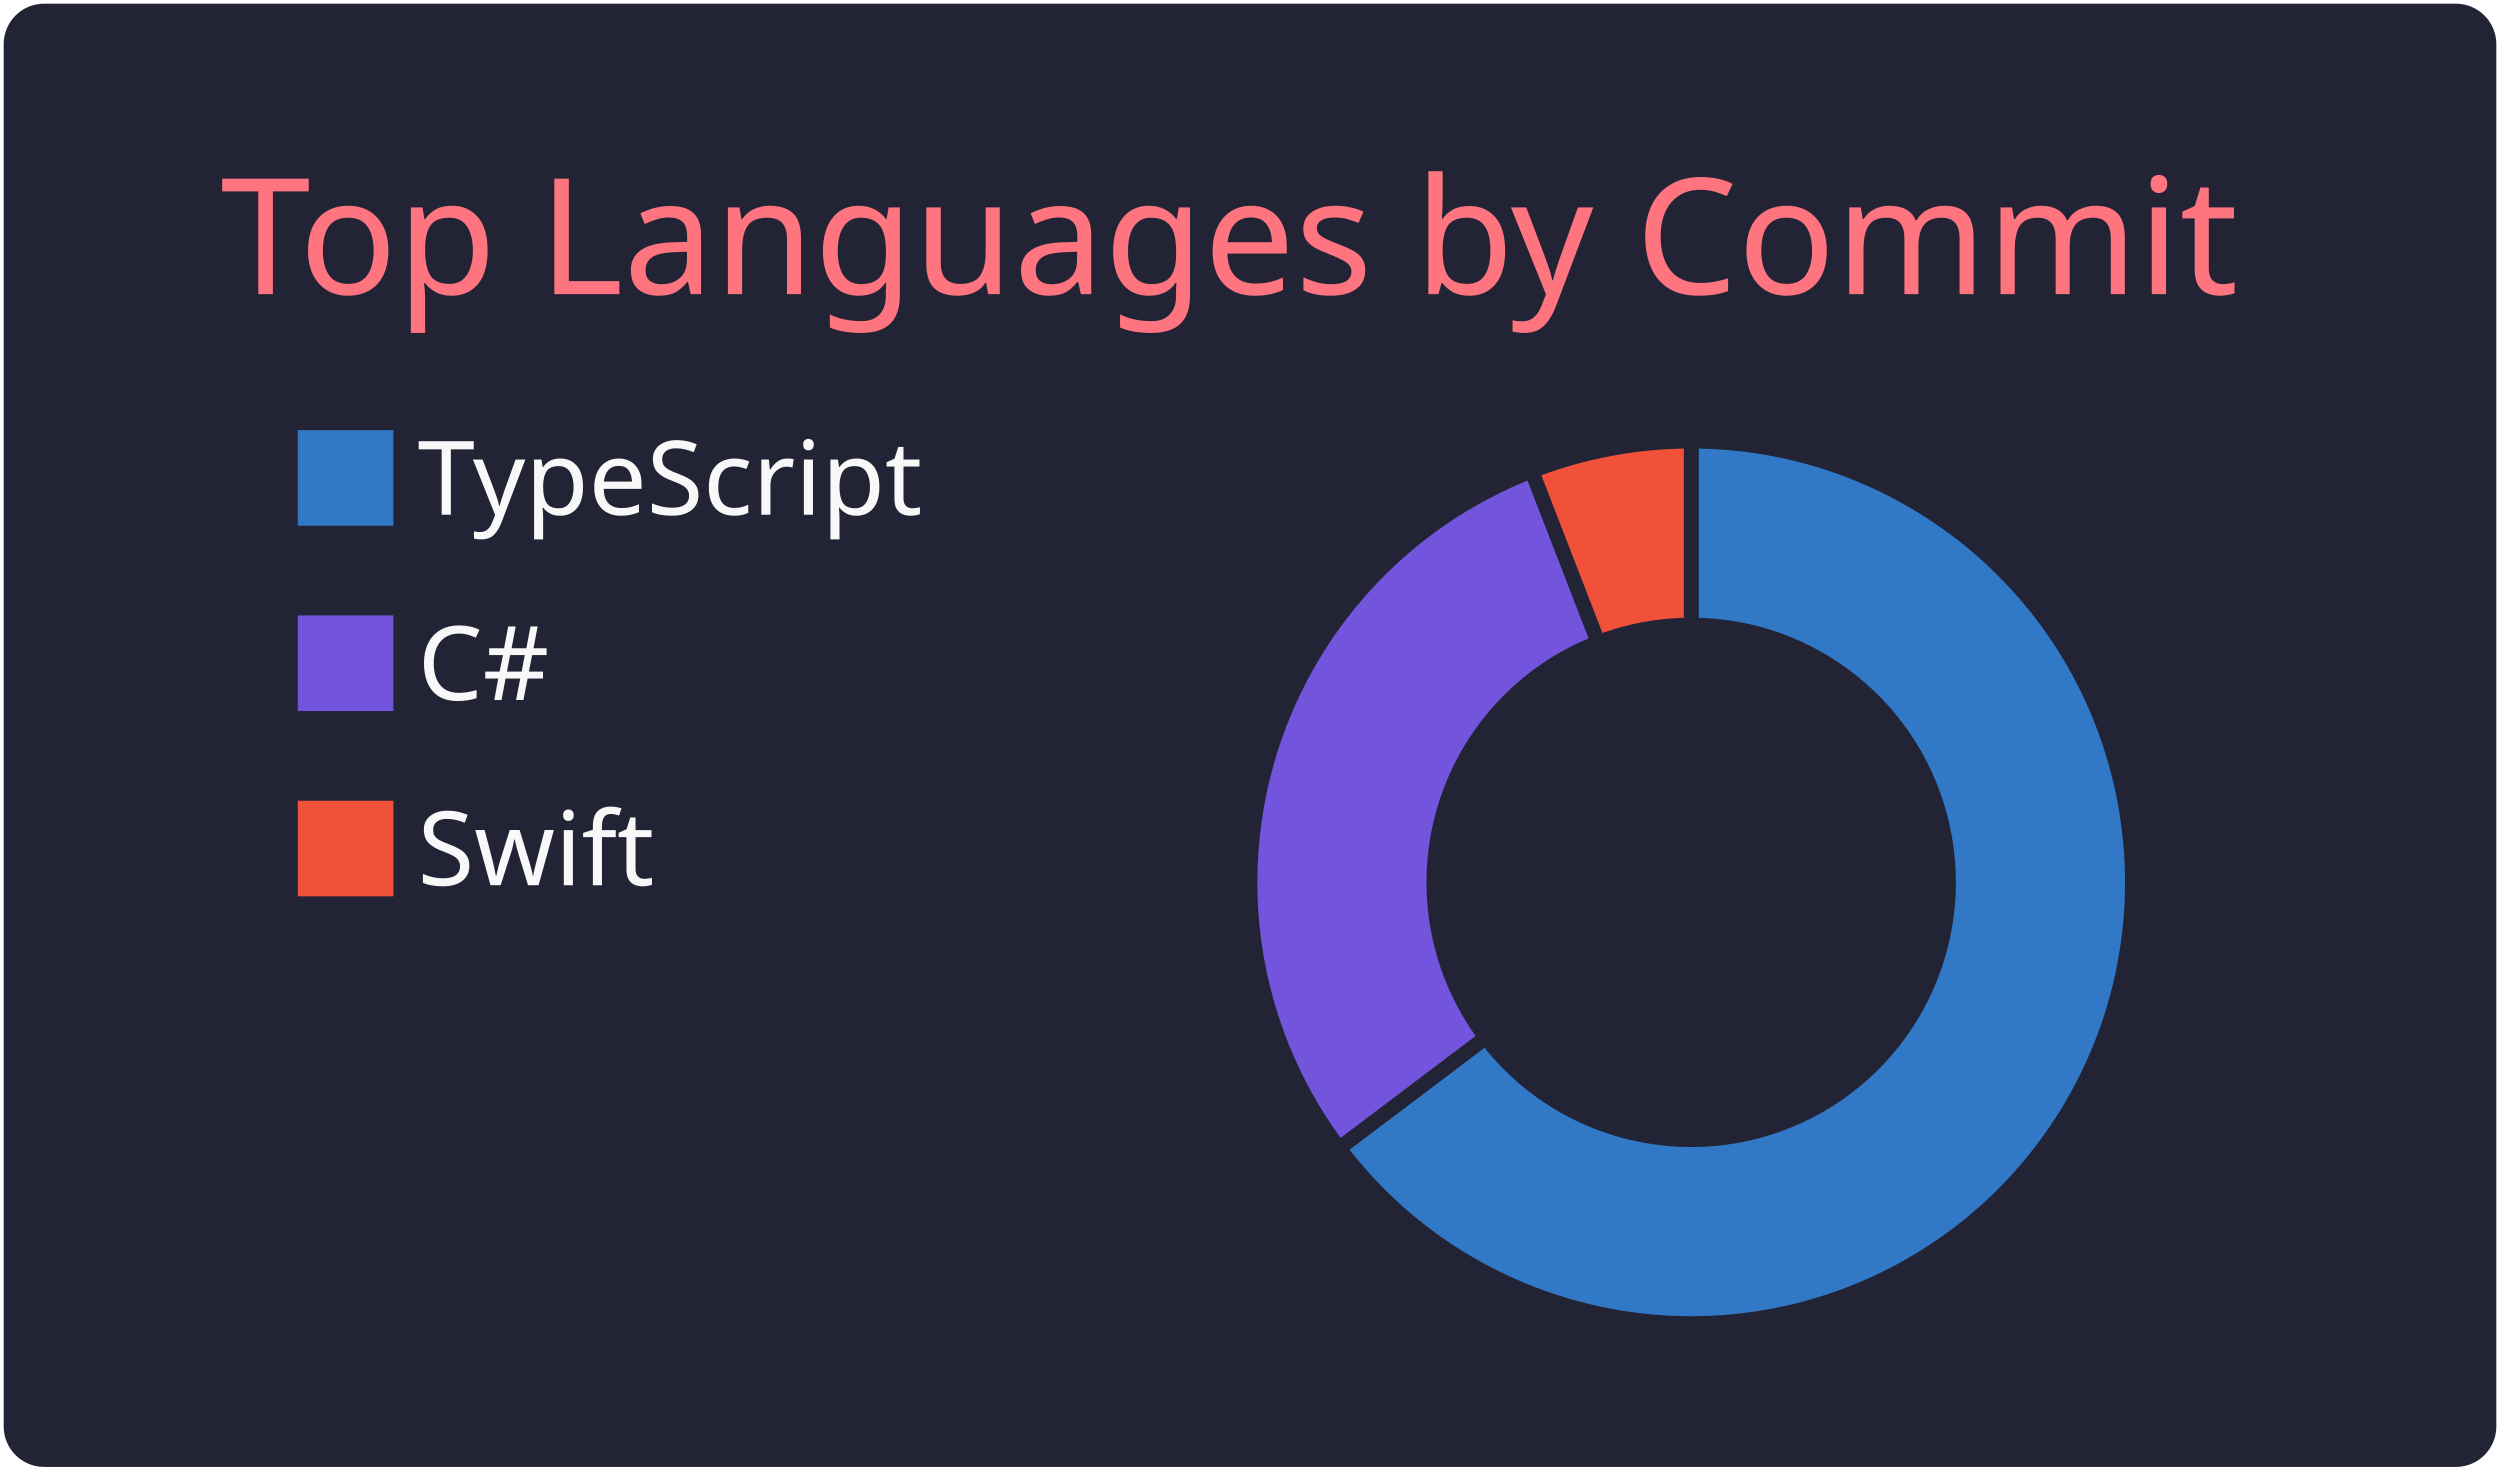
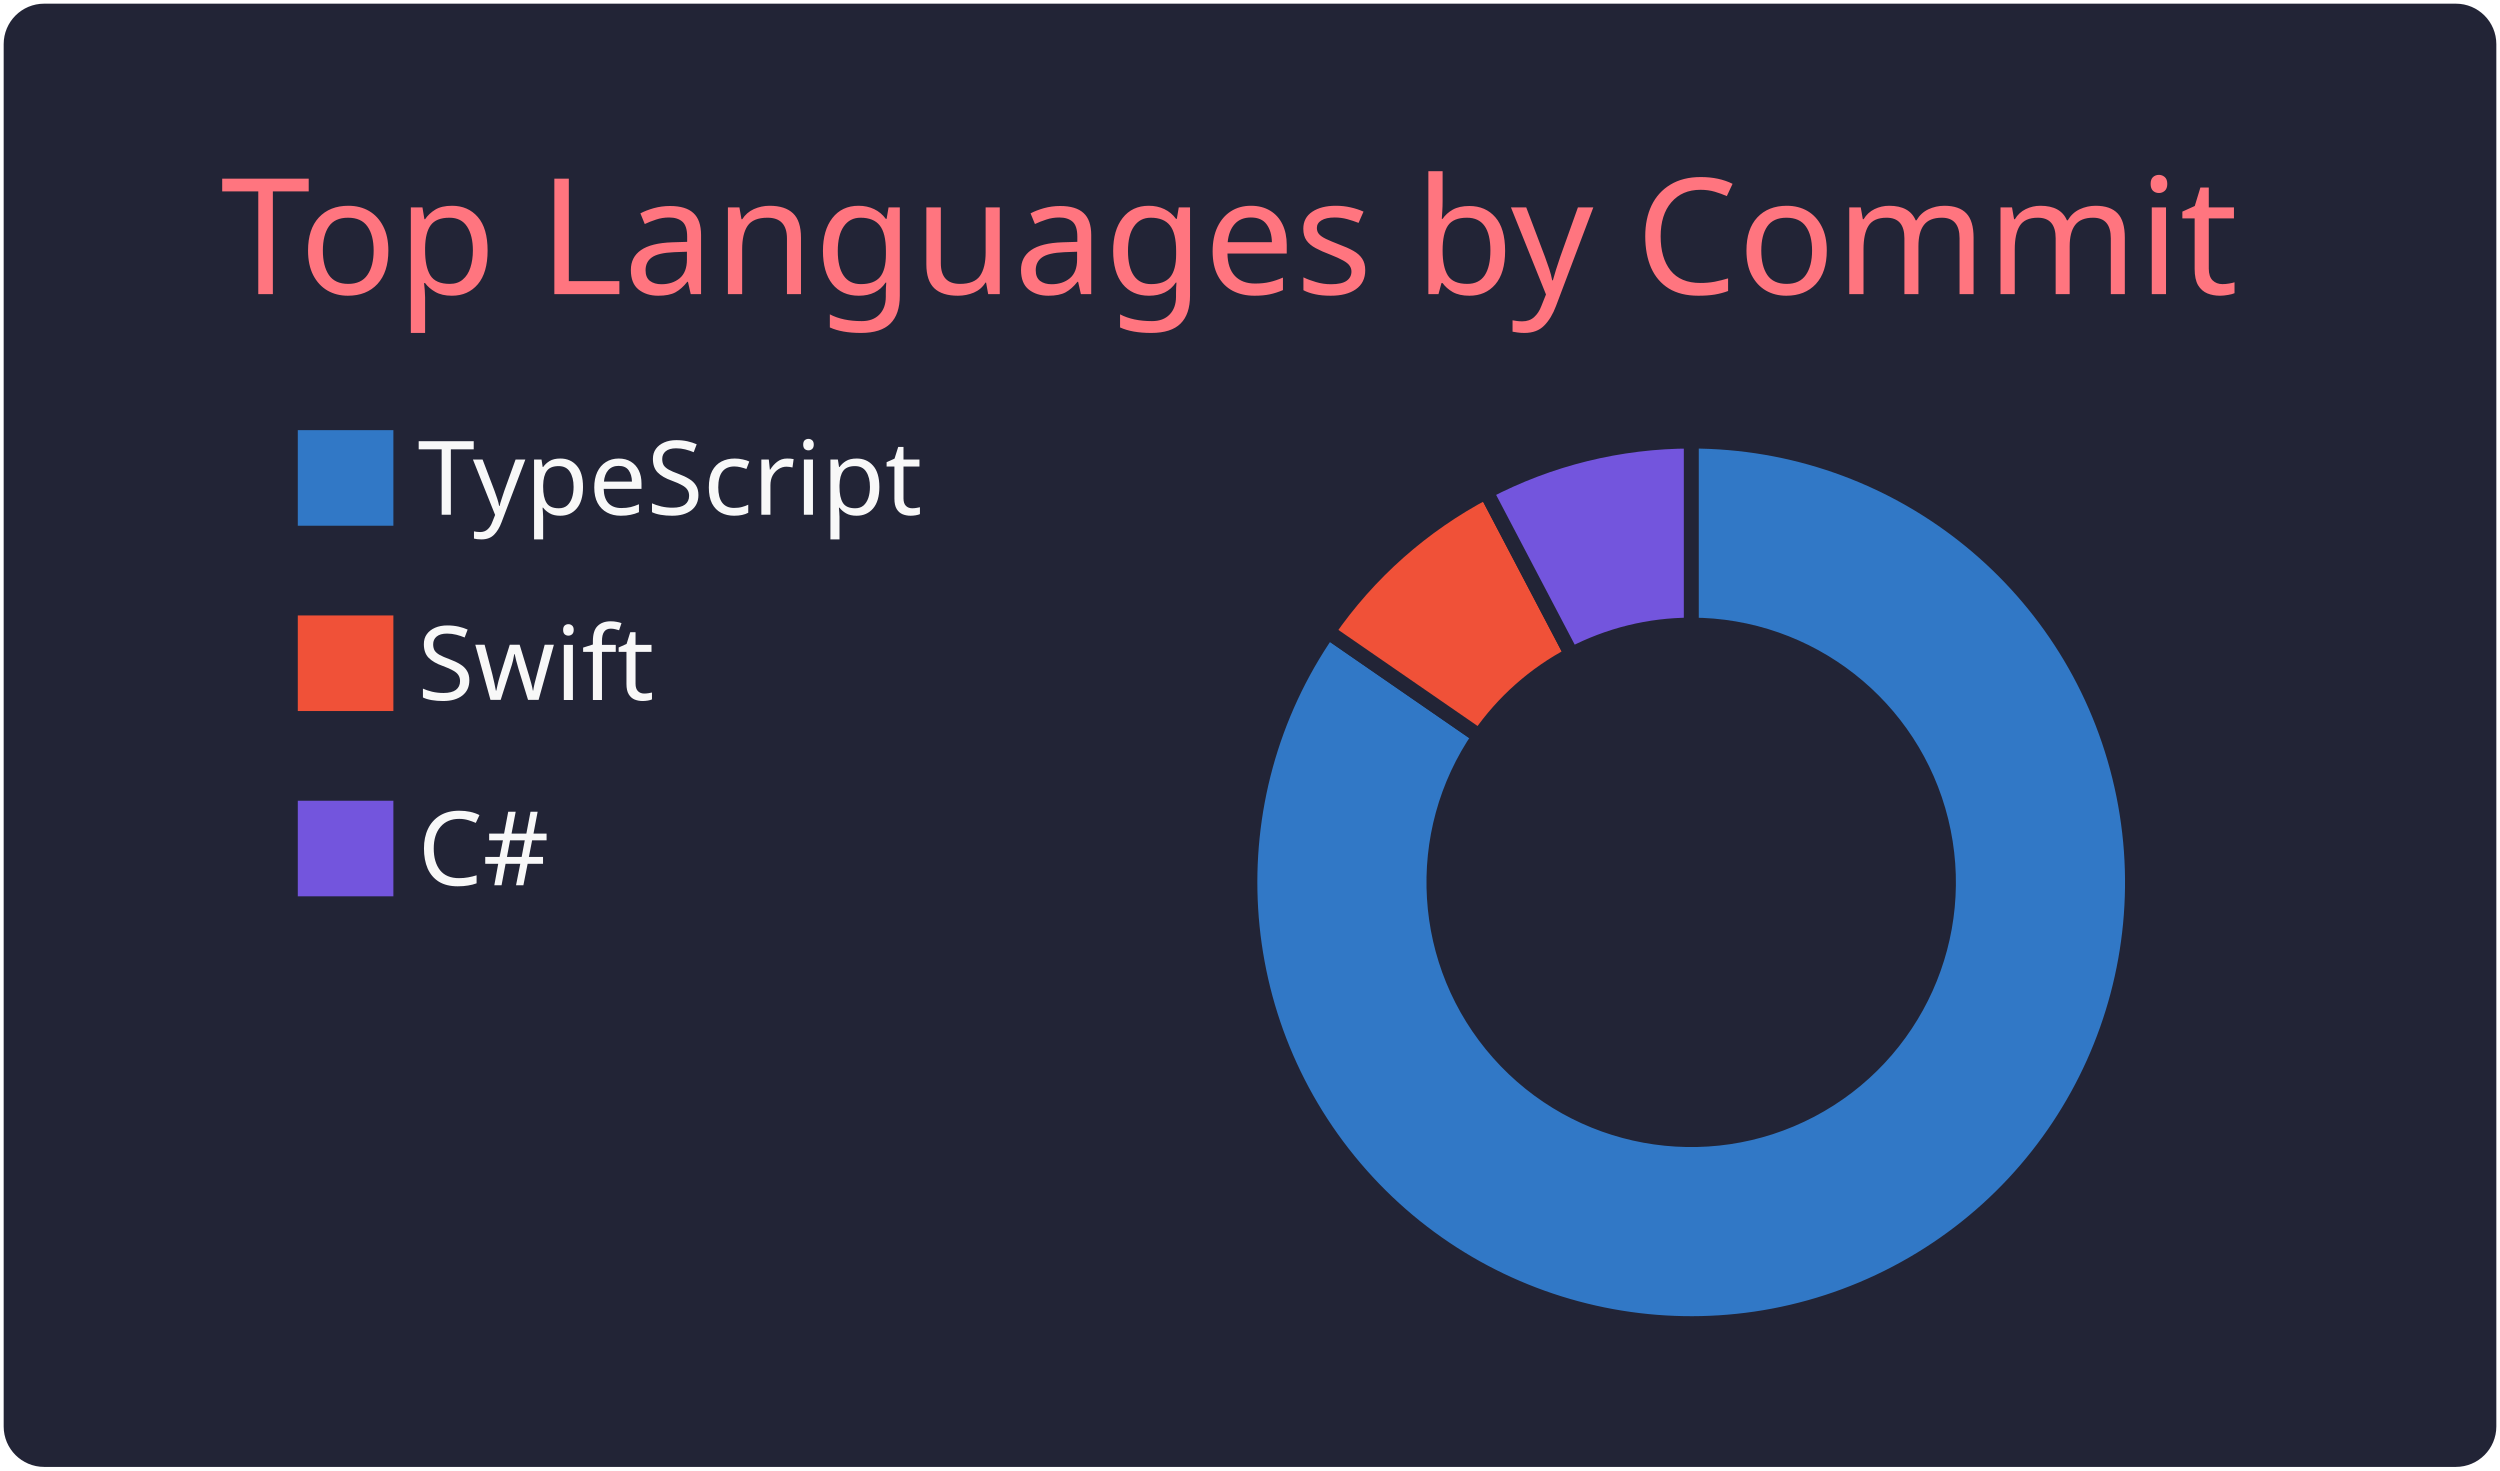
<svg xmlns="http://www.w3.org/2000/svg" width="340" height="200" viewBox="0 0 340 200">
  <style>* {
          font-family: 'Segoe UI', Ubuntu, "Helvetica Neue", Sans-Serif
        }</style>
  <g class="gpsc-root">
    <rect x="1" y="1" rx="5" ry="5" height="99%" width="99.412%" stroke="#222436" stroke-width="1" fill="#222436" stroke-opacity="1" />
    <text x="30" y="40" class="gpsc-item" style="--gpsc-i: 0; font-size: 22px; fill: #ff757f;">Top Languages by Commit</text>
    <g transform="translate(0,40)">
      <g transform="translate(40,0)">
        <rect y="18" width="14" height="14" class="gpsc-item" style="--gpsc-i: 0; stroke-width: 1px;" fill="#3178c6" stroke="#222436" />
-         <rect y="43.2" width="14" height="14" class="gpsc-item" style="--gpsc-i: 1; stroke-width: 1px;" fill="#7355dd" stroke="#222436" />
-         <rect y="68.4" width="14" height="14" class="gpsc-item" style="--gpsc-i: 2; stroke-width: 1px;" fill="#F05138" stroke="#222436" />
+         <rect y="43.2" width="14" height="14" class="gpsc-item" style="--gpsc-i: 1; stroke-width: 1px;" fill="#F05138" stroke="#222436" />
+         <rect y="68.4" width="14" height="14" class="gpsc-item" style="--gpsc-i: 2; stroke-width: 1px;" fill="#7355dd" stroke="#222436" />
        <text x="16.8" y="30" class="gpsc-item" style="--gpsc-i: 0; fill: #f8f8f8; font-size: 14px;">TypeScript</text>
-         <text x="16.8" y="55.2" class="gpsc-item" style="--gpsc-i: 1; fill: #f8f8f8; font-size: 14px;">C#</text>
-         <text x="16.8" y="80.4" class="gpsc-item" style="--gpsc-i: 2; fill: #f8f8f8; font-size: 14px;">Swift</text>
+         <text x="16.8" y="55.2" class="gpsc-item" style="--gpsc-i: 1; fill: #f8f8f8; font-size: 14px;">Swift</text>
+         <text x="16.8" y="80.4" class="gpsc-item" style="--gpsc-i: 2; fill: #f8f8f8; font-size: 14px;">C#</text>
      </g>
      <g transform="translate( 230, 80 )">
        <g class="arc" style="--gpsc-i: 0;">
-           <path d="M3.67394039744206e-15,-60A60,60,0,1,1,-47.881,36.158L-27.931,21.092A35,35,0,1,0,2.1431318985078682e-15,-35Z" style="fill: #3178c6; stroke-width: 2px;" stroke="#222436" />
+           <path d="M3.67394039744206e-15,-60A60,60,0,1,1,-49.379,-34.084L-28.804,-19.882A35,35,0,1,0,2.1431318985078682e-15,-35Z" style="fill: #3178c6; stroke-width: 2px;" stroke="#222436" />
        </g>
        <g class="arc" style="--gpsc-i: 1;">
-           <path d="M-47.881,36.158A60,60,0,0,1,-21.674,-55.948L-12.643,-32.637A35,35,0,0,0,-27.931,21.092Z" style="fill: #7355dd; stroke-width: 2px;" stroke="#222436" />
+           <path d="M-49.379,-34.084A60,60,0,0,1,-27.883,-53.127L-16.265,-30.991A35,35,0,0,0,-28.804,-19.882Z" style="fill: #F05138; stroke-width: 2px;" stroke="#222436" />
        </g>
        <g class="arc" style="--gpsc-i: 2;">
-           <path d="M-21.674,-55.948A60,60,0,0,1,-1.1021821192326178e-14,-60L-6.429395695523604e-15,-35A35,35,0,0,0,-12.643,-32.637Z" style="fill: #F05138; stroke-width: 2px;" stroke="#222436" />
+           <path d="M-27.883,-53.127A60,60,0,0,1,-6.431252637433369e-14,-60L-3.7515640385027985e-14,-35A35,35,0,0,0,-16.265,-30.991Z" style="fill: #7355dd; stroke-width: 2px;" stroke="#222436" />
        </g>
      </g>
    </g>
  </g>
</svg>
